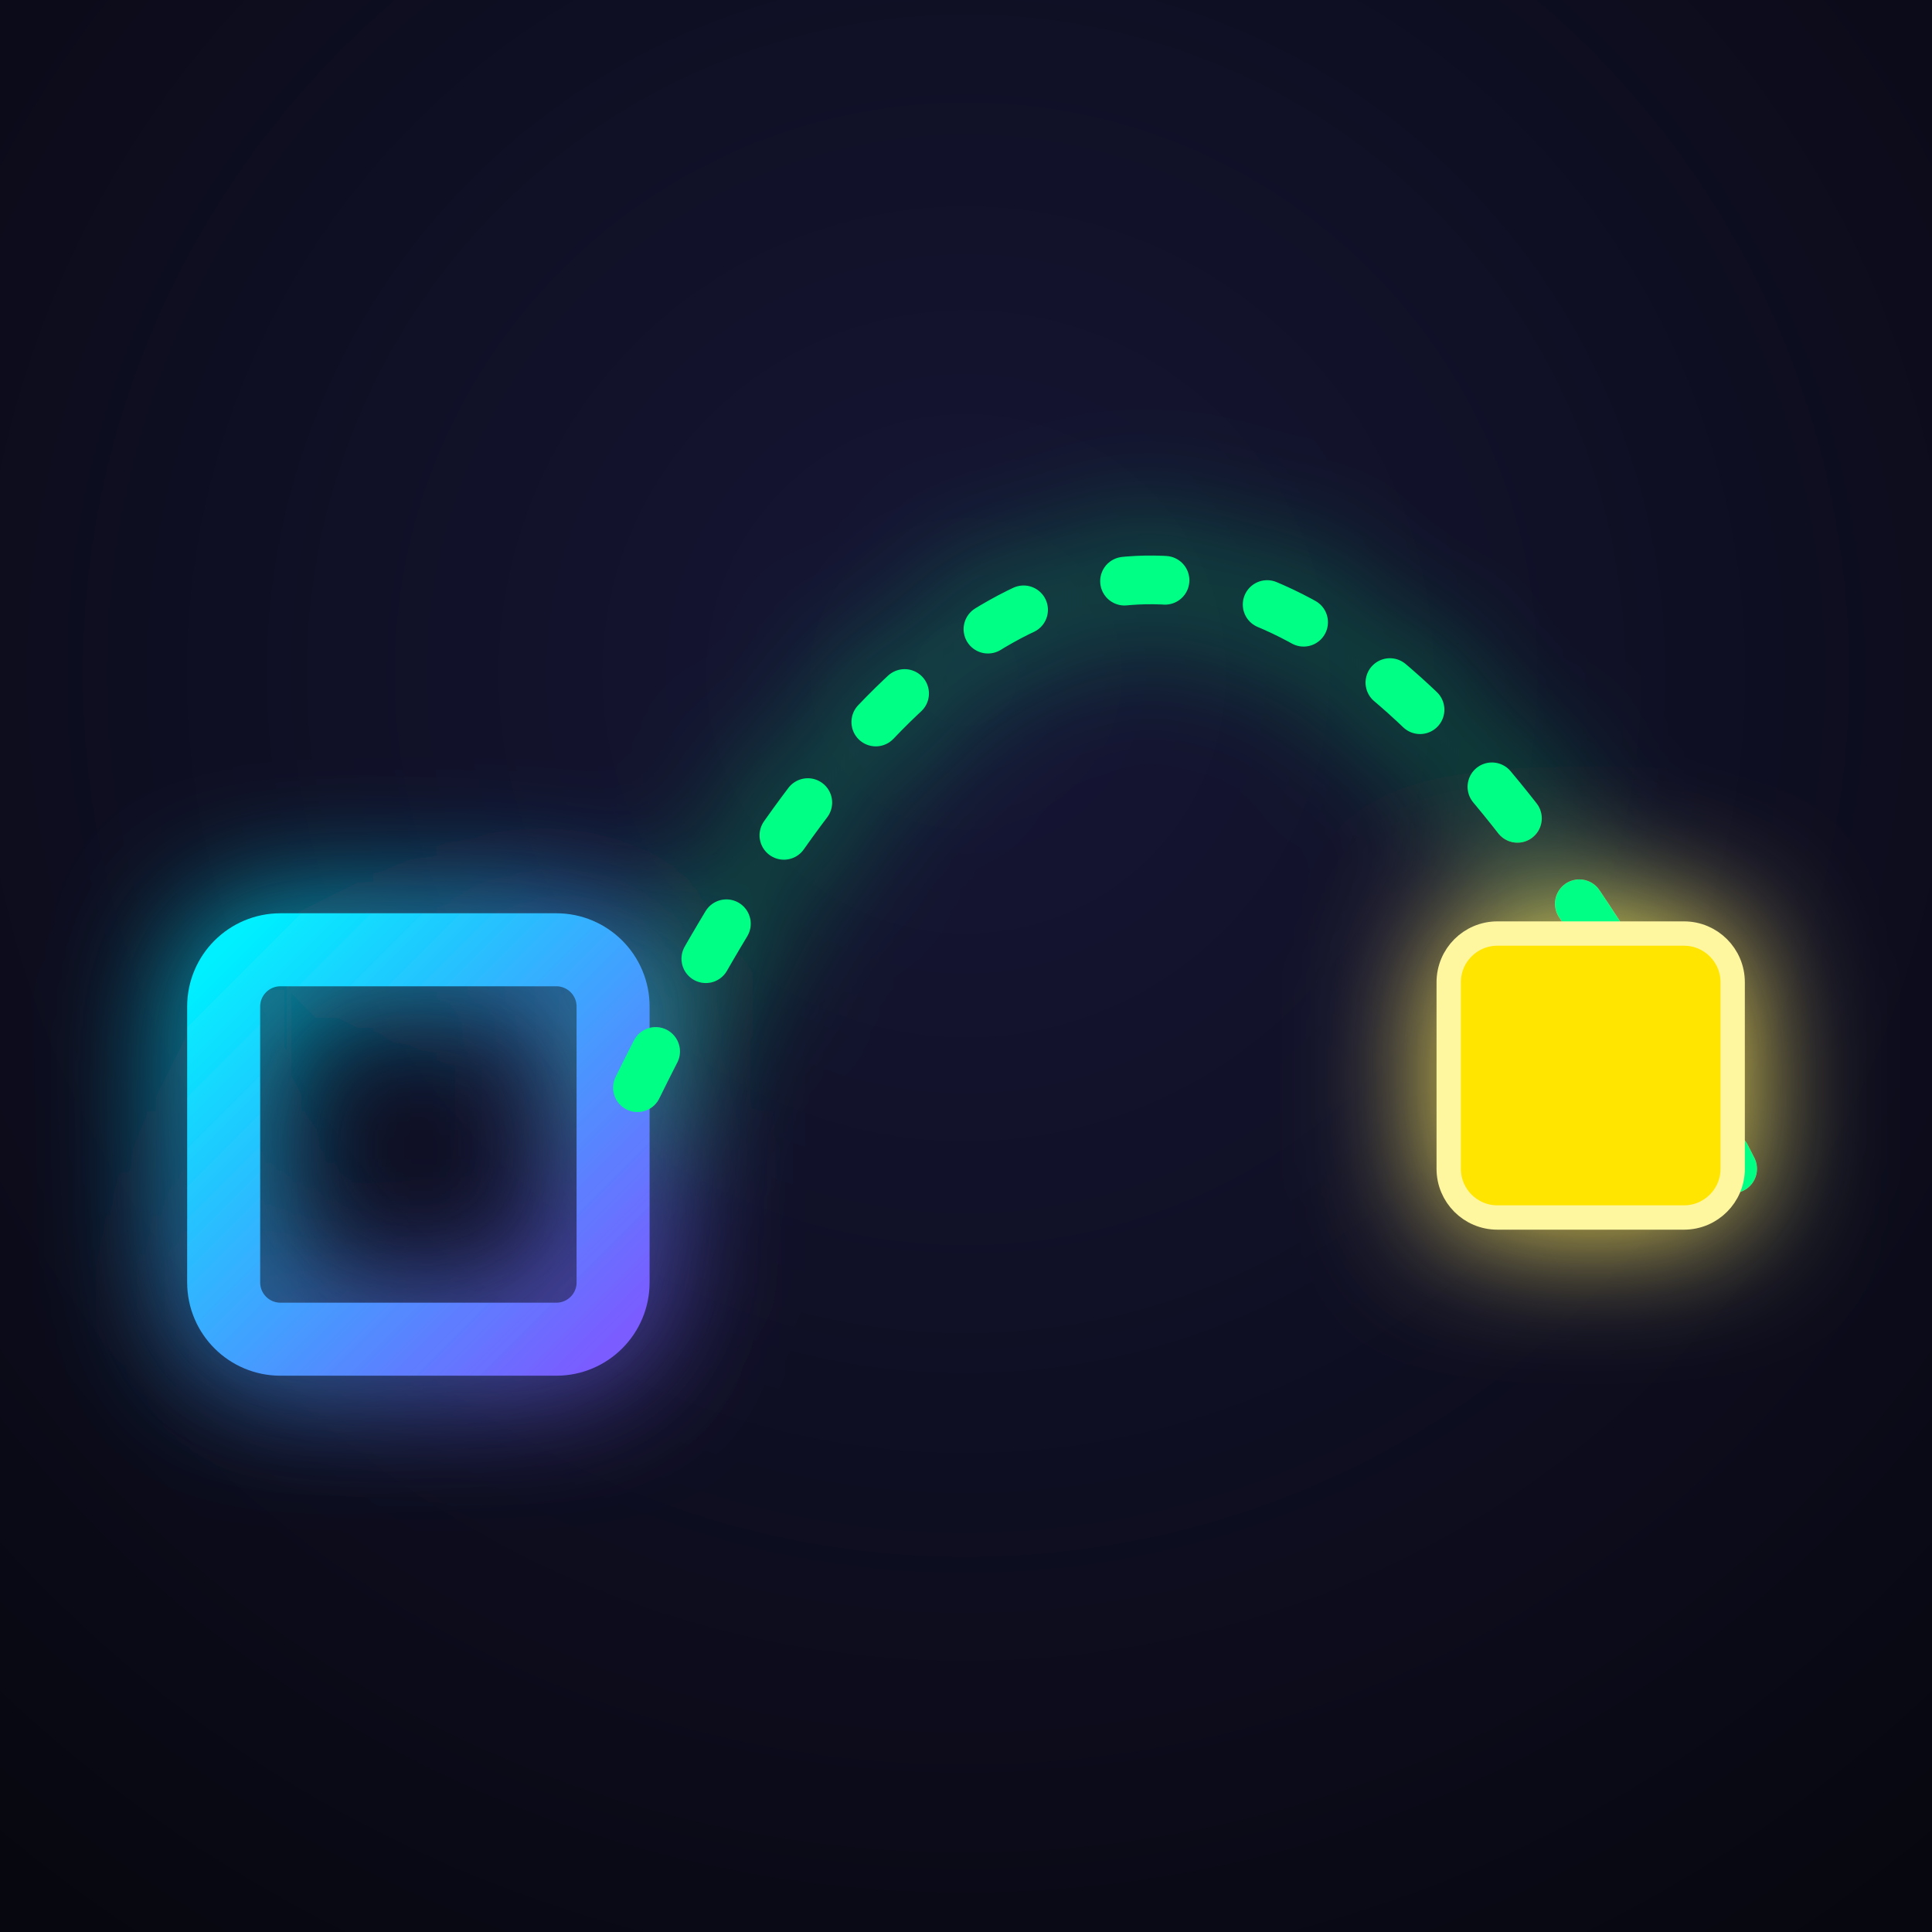
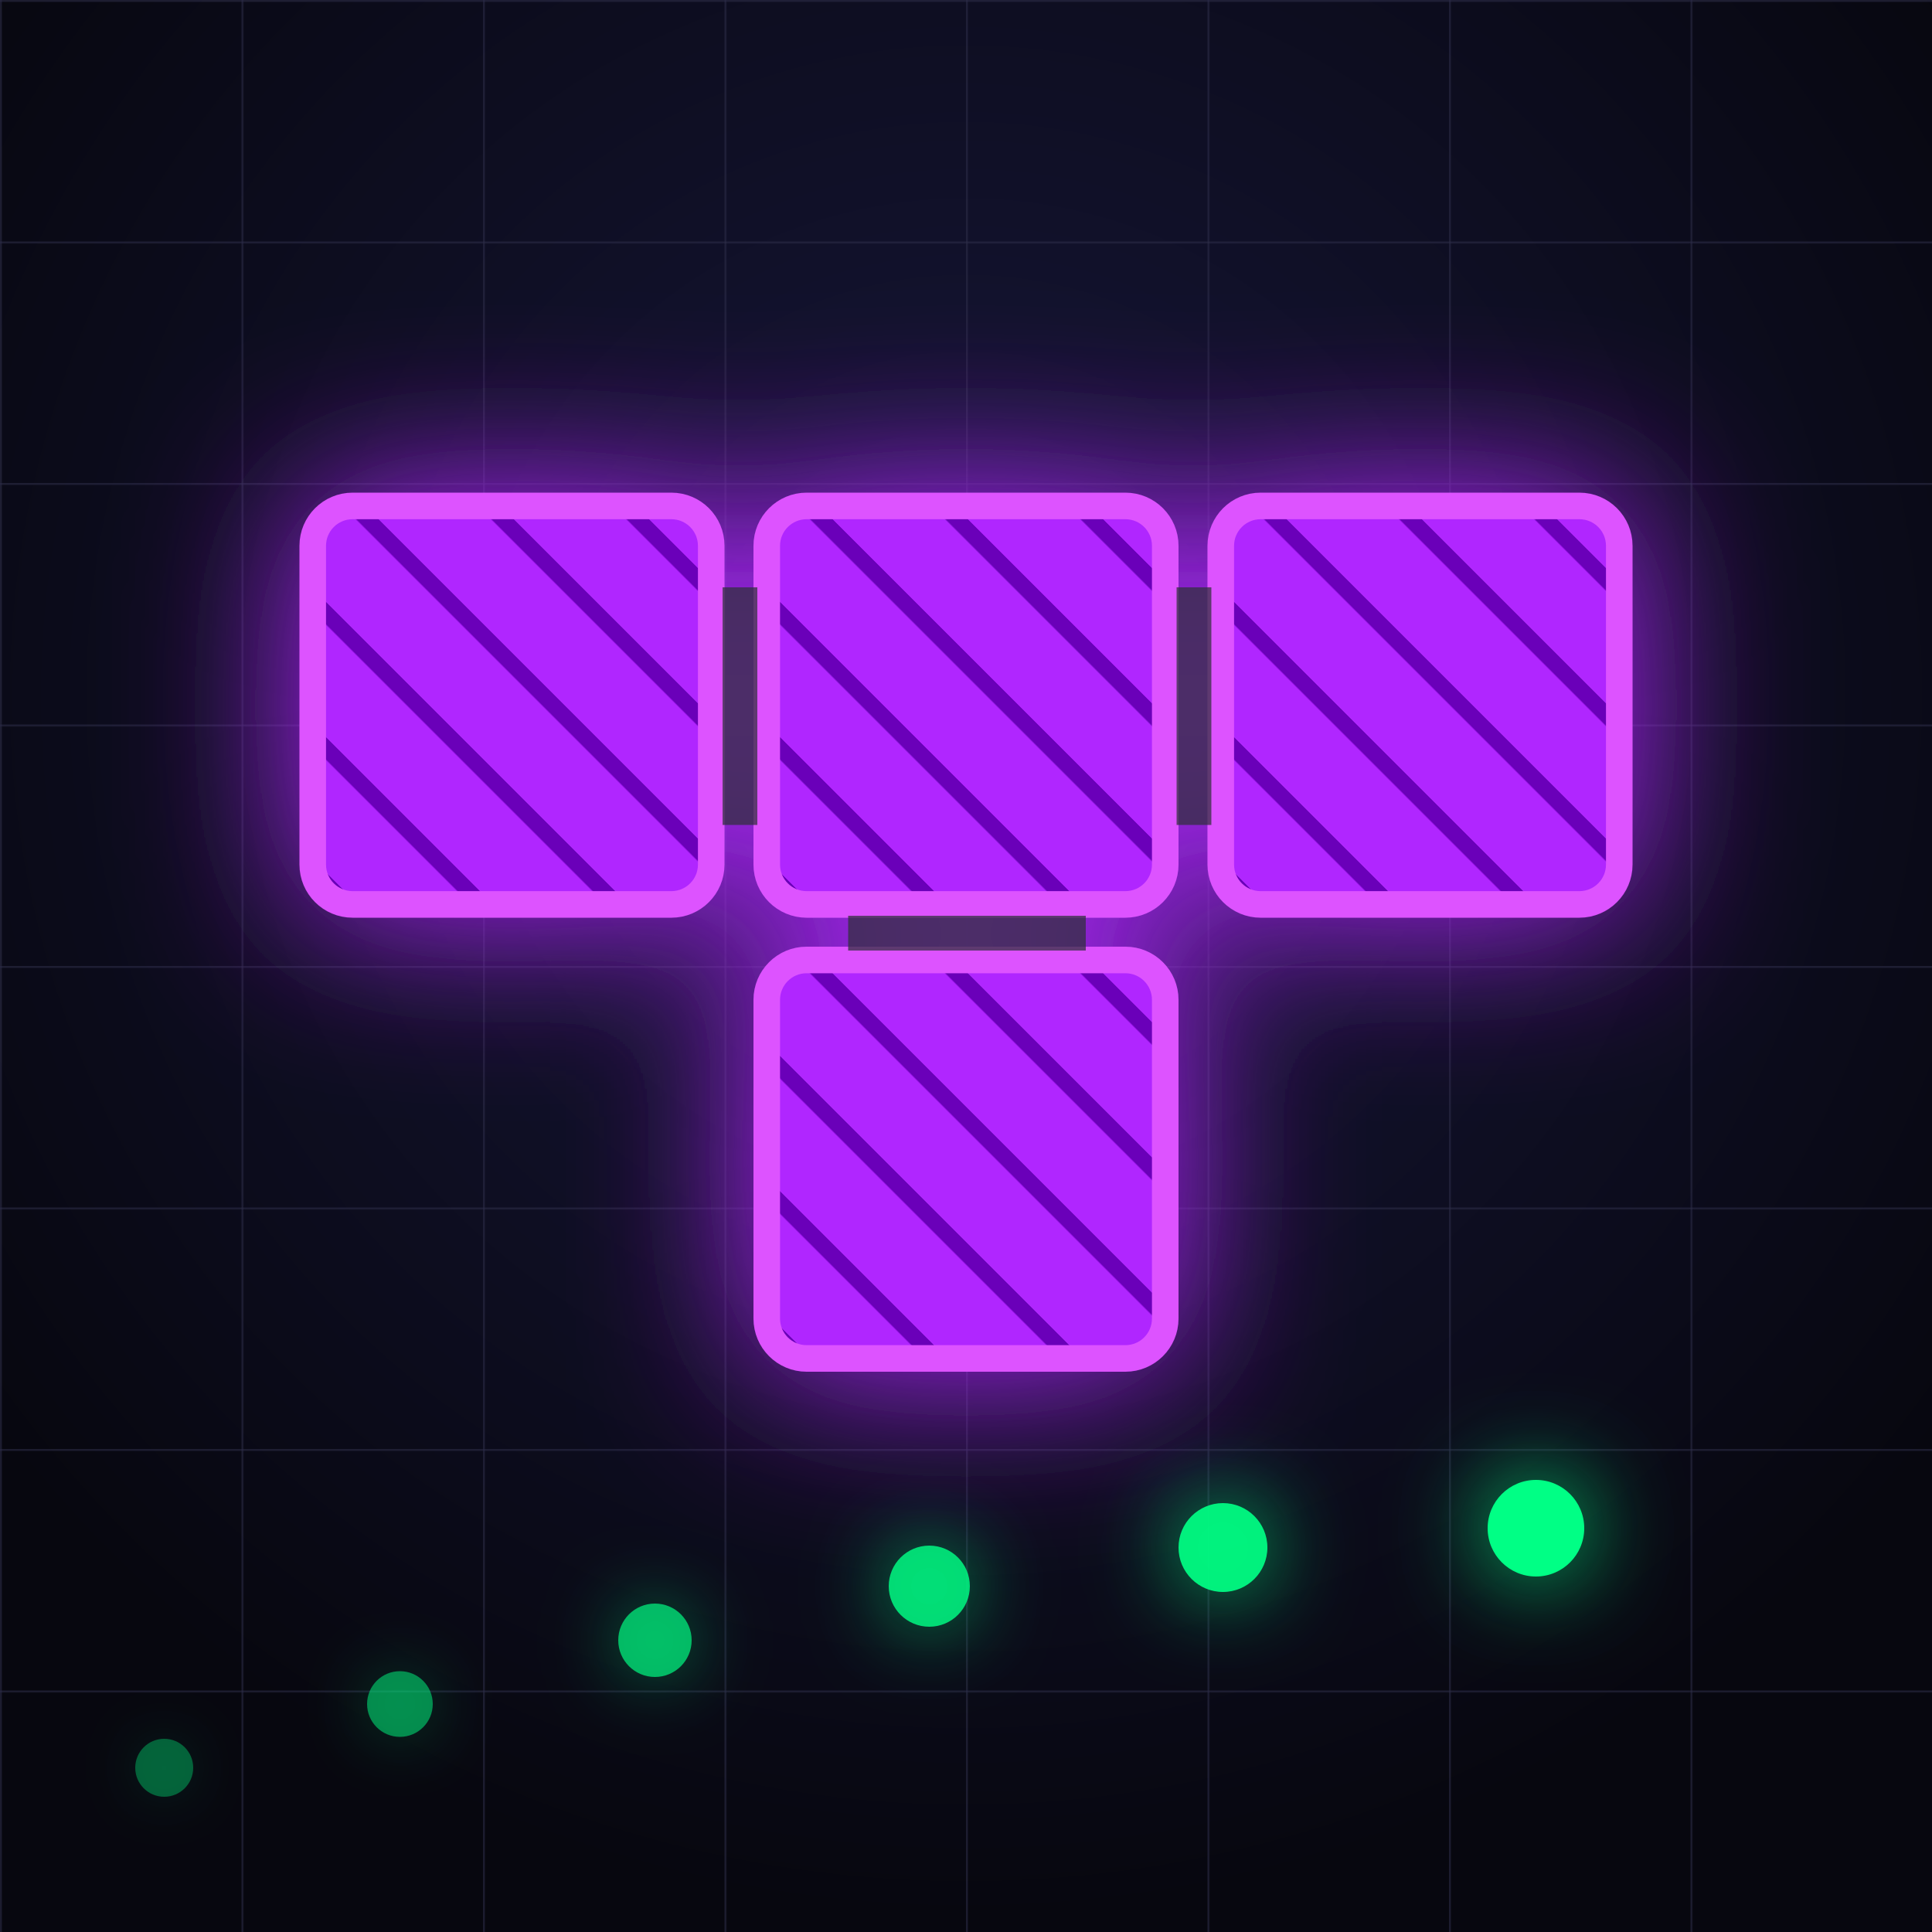
<svg xmlns="http://www.w3.org/2000/svg" viewBox="0 0 1024 1024" width="1024" height="1024">
  <defs>
-     <linearGradient id="g" x1="0" y1="0" x2="1" y2="1">
-       <stop offset="0" stop-color="#00f0ff" />
-       <stop offset="1" stop-color="#7a5cff" />
-     </linearGradient>
-     <radialGradient id="bg" cx="50%" cy="35%" r="80%">
-       <stop offset="0" stop-color="#161636" />
-       <stop offset="1" stop-color="#07070f" />
+     <radialGradient id="bg" cx="512" cy="368.64" r="831.649" gradientUnits="userSpaceOnUse">
+       <stop offset="0" stop-color="#17173a" />
+       <stop offset="0.78" stop-color="#07070f" />
    </radialGradient>
-     <filter id="glow" x="-30%" y="-30%" width="160%" height="160%">
-       <feGaussianBlur stdDeviation="16" result="b" />
-       <feMerge>
-         <feMergeNode in="b" />
-         <feMergeNode in="SourceGraphic" />
-       </feMerge>
+     <pattern id="grid" x="0" y="0" width="128" height="128" patternUnits="userSpaceOnUse">
+       <rect x="0" y="0" width="128" height="1" fill="#2e2e4a" fill-opacity="0.55" />
+       <rect x="0" y="0" width="1" height="128" fill="#2e2e4a" fill-opacity="0.55" />
+     </pattern>
+     <pattern id="hatch" width="50.688" height="50.688" patternUnits="userSpaceOnUse" patternTransform="rotate(45) translate(0 31.000)">
+       <rect x="0" y="0" width="50.688" height="50.688" fill="#b026ff" />
+       <rect x="0" y="0" width="50.688" height="8.448" fill="#6a00b9" />
+     </pattern>
+     <filter id="tileGlow" x="-70%" y="-70%" width="240%" height="240%">
+       <feDropShadow dx="0" dy="0" stdDeviation="45.056" flood-color="#b026ff" flood-opacity="1" />
+     </filter>
+     <filter id="dotGlow0" x="-200%" y="-200%" width="500%" height="500%">
+       <feDropShadow dx="0" dy="0" stdDeviation="15.36" flood-color="#00ff85" flood-opacity="0.32" />
+     </filter>
+     <filter id="dotGlow1" x="-200%" y="-200%" width="500%" height="500%">
+       <feDropShadow dx="0" dy="0" stdDeviation="17.408" flood-color="#00ff85" flood-opacity="0.45" />
+     </filter>
+     <filter id="dotGlow2" x="-200%" y="-200%" width="500%" height="500%">
+       <feDropShadow dx="0" dy="0" stdDeviation="19.456" flood-color="#00ff85" flood-opacity="0.61" />
+     </filter>
+     <filter id="dotGlow3" x="-200%" y="-200%" width="500%" height="500%">
+       <feDropShadow dx="0" dy="0" stdDeviation="21.504" flood-color="#00ff85" flood-opacity="0.74" />
+     </filter>
+     <filter id="dotGlow4" x="-200%" y="-200%" width="500%" height="500%">
+       <feDropShadow dx="0" dy="0" stdDeviation="23.552" flood-color="#00ff85" flood-opacity="0.83" />
+     </filter>
+     <filter id="dotGlow5" x="-200%" y="-200%" width="500%" height="500%">
+       <feDropShadow dx="0" dy="0" stdDeviation="25.6" flood-color="#00ff85" flood-opacity="0.9" />
    </filter>
  </defs>
  <rect width="1024" height="1024" fill="url(#bg)" />
-   <g transform="translate(512 512) scale(2.15) translate(-253 -270)" filter="url(#glow)" fill="none" stroke-linejoin="round">
-     <rect x="70" y="266" width="96" height="96" rx="14" stroke="url(#g)" stroke-width="18" />
-     <path d="M172 300 Q300 40 442 320" stroke="#00ff85" stroke-width="12" stroke-dasharray="10 26" stroke-linecap="round" />
-     <rect x="372" y="262" width="70" height="70" rx="12" fill="#ffe500" stroke="#fff6a0" stroke-width="6" />
+   <rect width="1024" height="1024" fill="url(#grid)" />
+   <g filter="url(#tileGlow)">
+     <g transform="translate(158.72 261.12)">
+       <rect x="7.04" y="7.04" width="211.2" height="211.2" rx="21.12" fill="url(#hatch)" stroke="#dd53ff" stroke-width="14.08" />
+     </g>
+     <g transform="translate(399.36 261.12)">
+       <rect x="7.04" y="7.04" width="211.2" height="211.2" rx="21.12" fill="url(#hatch)" stroke="#dd53ff" stroke-width="14.08" />
+     </g>
+     <g transform="translate(640 261.12)">
+       <rect x="7.04" y="7.04" width="211.2" height="211.2" rx="21.12" fill="url(#hatch)" stroke="#dd53ff" stroke-width="14.08" />
+     </g>
+     <g transform="translate(399.36 501.76)">
+       <rect x="7.04" y="7.04" width="211.2" height="211.2" rx="21.12" fill="url(#hatch)" stroke="#dd53ff" stroke-width="14.08" />
+     </g>
  </g>
+   <g fill="#2f313c" fill-opacity="0.73">
+     <rect x="382.976" y="311.296" width="18.432" height="125.952" />
+     <rect x="623.616" y="311.296" width="18.432" height="125.952" />
+     <rect x="449.536" y="485.376" width="125.952" height="18.432" />
+   </g>
+   <circle cx="87.04" cy="936.96" r="15.36" fill="#00ff85" fill-opacity="0.35" filter="url(#dotGlow0)" />
+   <circle cx="211.968" cy="903.168" r="17.408" fill="#00ff85" fill-opacity="0.5" filter="url(#dotGlow1)" />
+   <circle cx="347.136" cy="869.376" r="19.456" fill="#00ff85" fill-opacity="0.68" filter="url(#dotGlow2)" />
+   <circle cx="492.544" cy="840.704" r="21.504" fill="#00ff85" fill-opacity="0.82" filter="url(#dotGlow3)" />
+   <circle cx="648.192" cy="820.224" r="23.552" fill="#00ff85" fill-opacity="0.92" filter="url(#dotGlow4)" />
+   <circle cx="814.08" cy="809.984" r="25.6" fill="#00ff85" fill-opacity="1.0" filter="url(#dotGlow5)" />
</svg>
